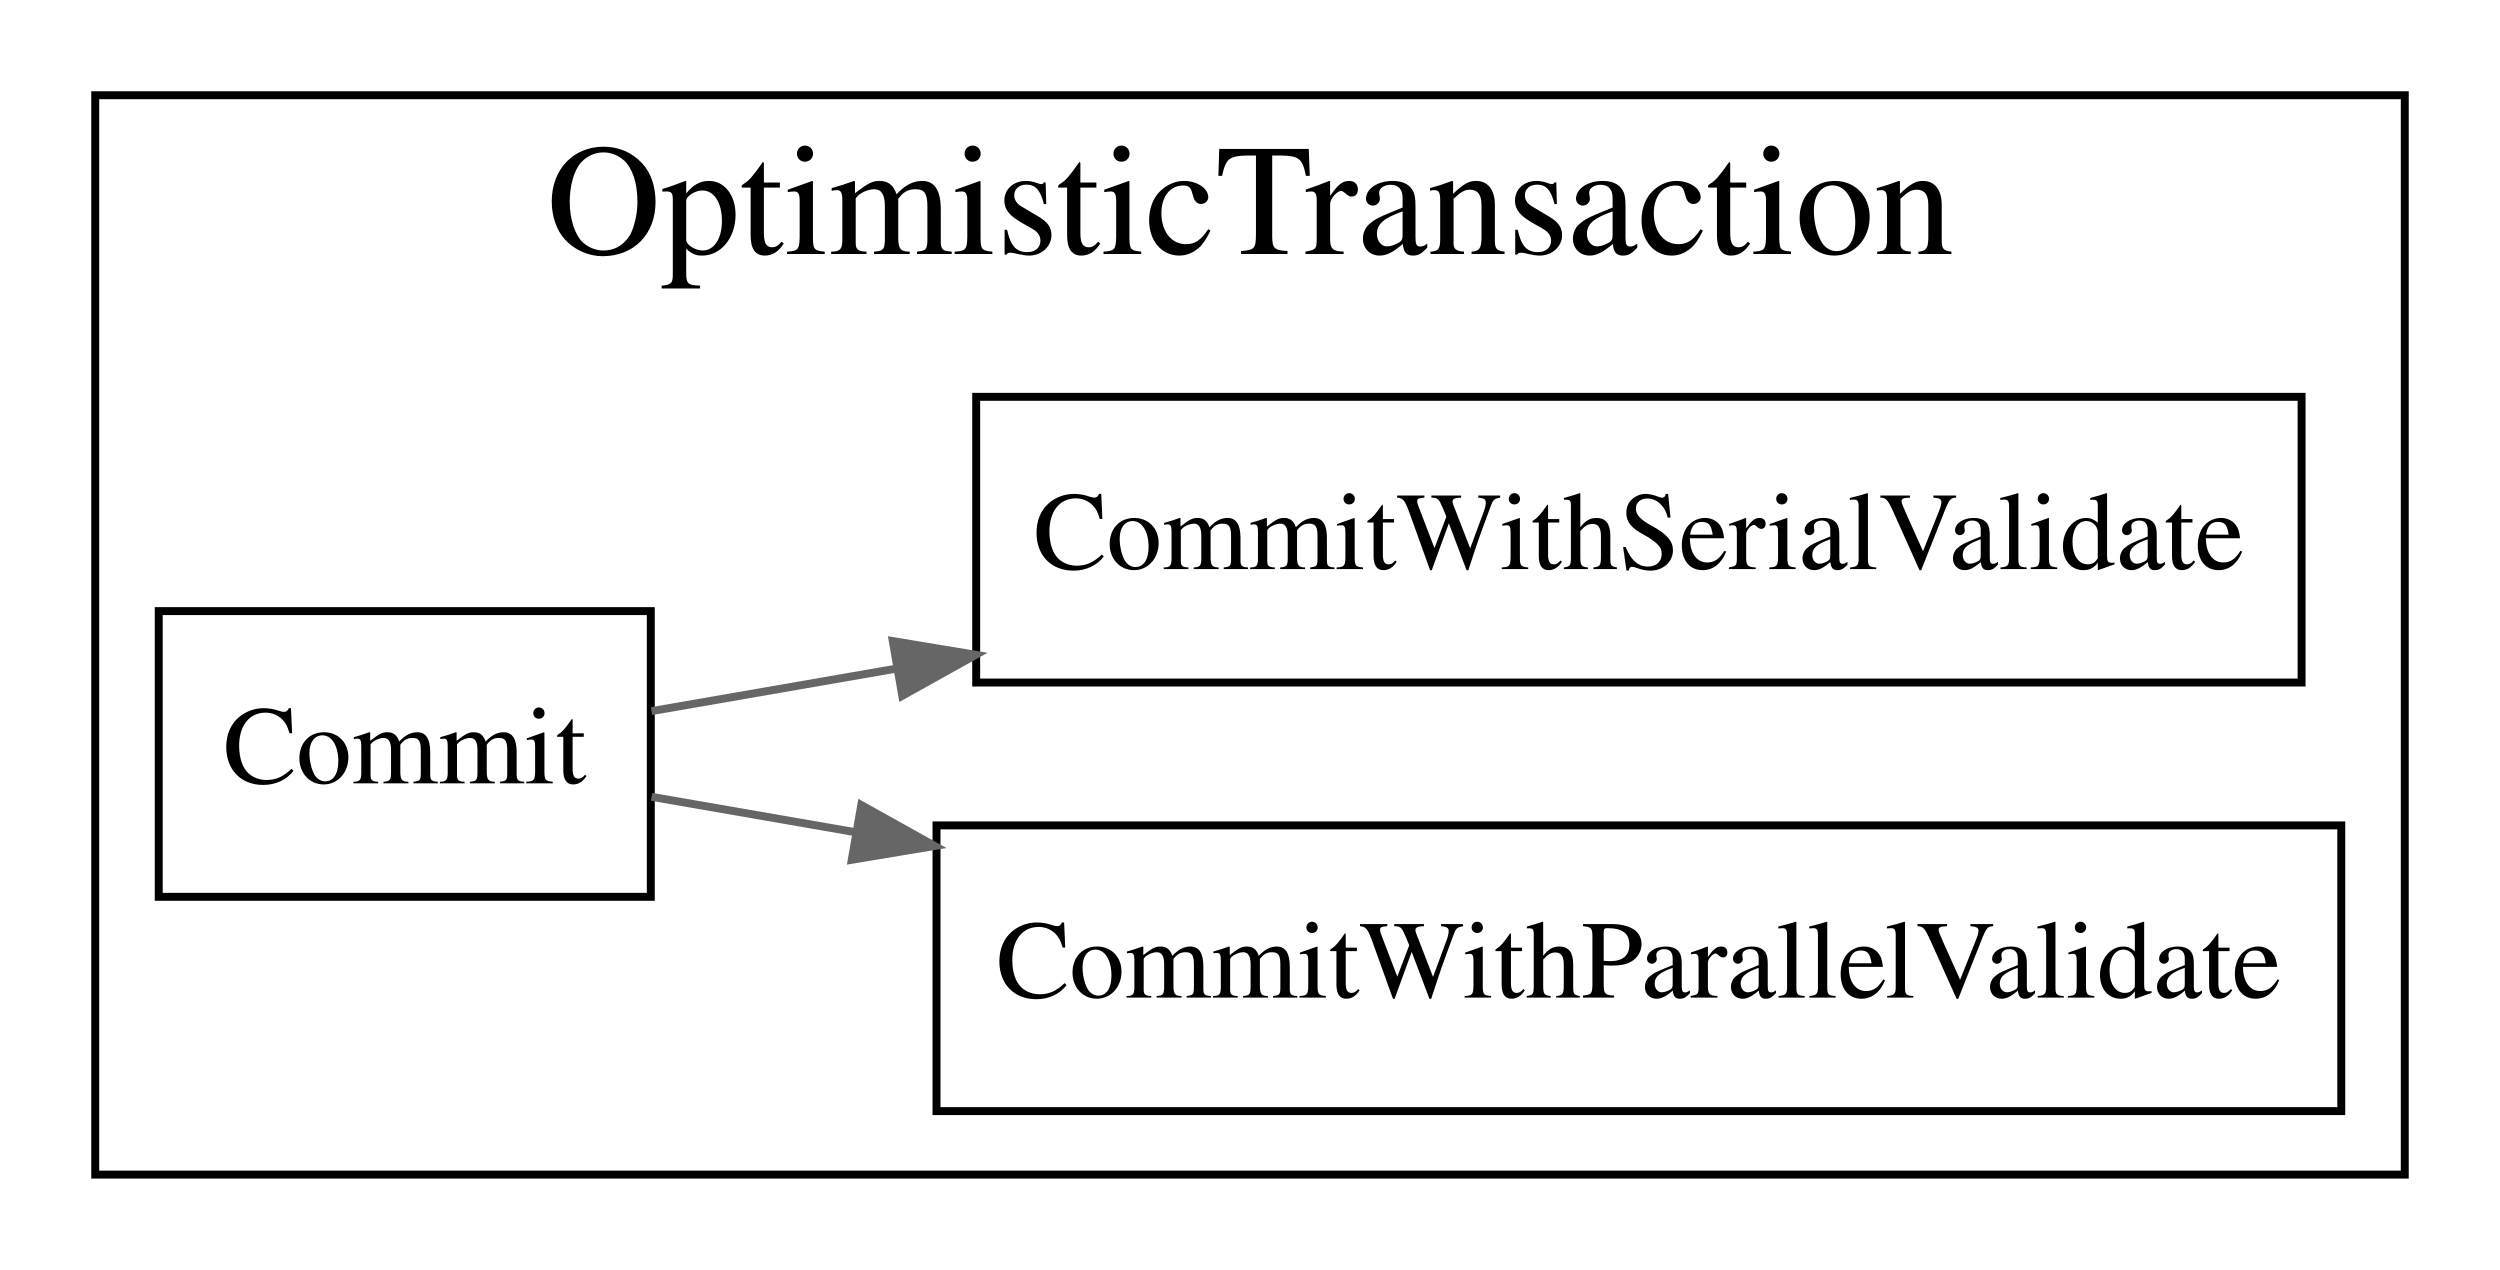
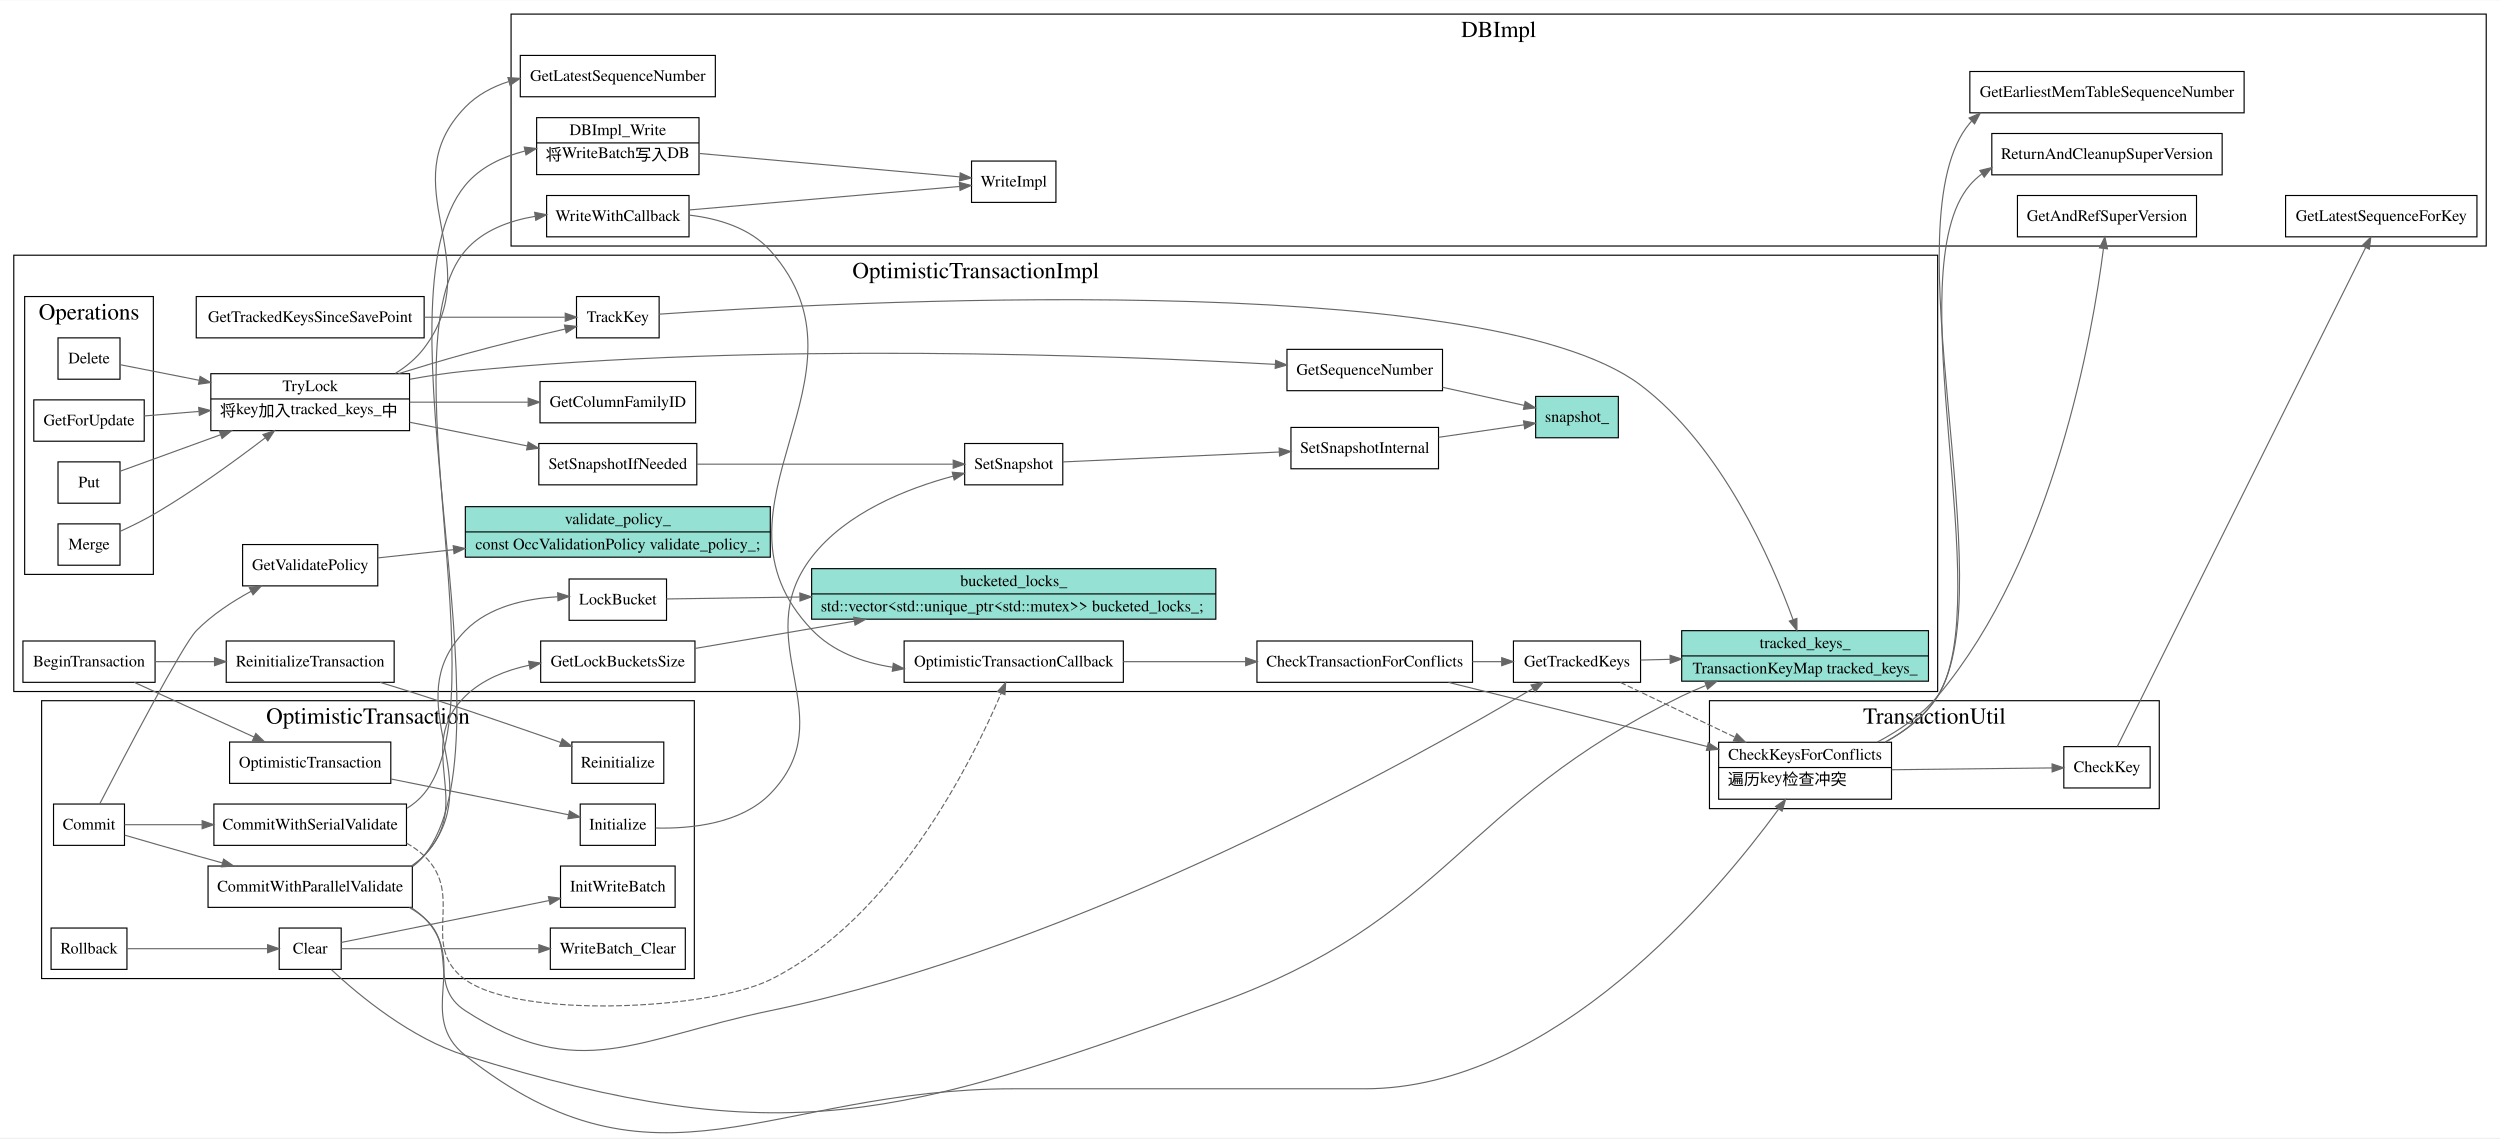
- <svg xmlns="http://www.w3.org/2000/svg" width="315pt" height="160pt" viewBox="0.00 0.00 315.00 160.00">
-   <g id="graph0" class="graph" transform="scale(1 1) rotate(0) translate(4 156)">
-     <polygon fill="#ffffff" stroke="transparent" points="-4,4 -4,-156 311,-156 311,4 -4,4" />
+ <svg xmlns="http://www.w3.org/2000/svg" width="2177pt" height="991pt" viewBox="0.00 0.00 2177.36 990.62">
+   <g id="graph0" class="graph" transform="scale(1 1) rotate(0) translate(4 986.6207)">
+     <polygon fill="#ffffff" stroke="transparent" points="-4,4 -4,-986.621 2173.361,-986.621 2173.361,4 -4,4" />
    <g id="clust1" class="cluster">
-       <polygon fill="none" stroke="#000000" points="8,-8 8,-144 299,-144 299,-8 8,-8" />
-       <text text-anchor="middle" x="153.5" y="-124" font-family="Times,serif" font-size="20.00" fill="#000000">OptimisticTransaction</text>
+       <polygon fill="none" stroke="#000000" points="441.113,-772.621 441.113,-974.621 2161.361,-974.621 2161.361,-772.621 441.113,-772.621" />
+       <text text-anchor="middle" x="1301.237" y="-954.621" font-family="Times,serif" font-size="20.00" fill="#000000">DBImpl</text>
+     </g>
+     <g id="clust2" class="cluster">
+       <polygon fill="none" stroke="#000000" points="1484.847,-282.621 1484.847,-376.621 1876.604,-376.621 1876.604,-282.621 1484.847,-282.621" />
+       <text text-anchor="middle" x="1680.726" y="-356.621" font-family="Times,serif" font-size="20.00" fill="#000000">TransactionUtil</text>
+     </g>
+     <g id="clust5" class="cluster">
+       <polygon fill="none" stroke="#000000" points="8,-384.621 8,-764.621 1683.593,-764.621 1683.593,-384.621 8,-384.621" />
+       <text text-anchor="middle" x="845.796" y="-744.621" font-family="Times,serif" font-size="20.00" fill="#000000">OptimisticTransactionImpl</text>
+     </g>
+     <g id="clust12" class="cluster">
+       <polygon fill="none" stroke="#000000" points="17.475,-486.621 17.475,-728.621 129.565,-728.621 129.565,-486.621 17.475,-486.621" />
+       <text text-anchor="middle" x="73.519" y="-708.621" font-family="Times,serif" font-size="20.00" fill="#000000">Operations</text>
+     </g>
+     <g id="clust13" class="cluster">
+       <polygon fill="none" stroke="#000000" points="32.247,-134.621 32.247,-376.621 600.726,-376.621 600.726,-134.621 32.247,-134.621" />
+       <text text-anchor="middle" x="316.487" y="-356.621" font-family="Times,serif" font-size="20.00" fill="#000000">OptimisticTransaction</text>
    </g>
    <g id="node1" class="node">
-       <polygon fill="none" stroke="#000000" points="78,-79 16,-79 16,-43 78,-43 78,-79" />
-       <text text-anchor="middle" x="47" y="-57.3" font-family="Times,serif" font-size="14.00" fill="#000000">Commit</text>
+       <polygon fill="none" stroke="#000000" points="463.373,-834.821 463.373,-884.421 604.792,-884.421 604.792,-834.821 463.373,-834.821" />
+       <text text-anchor="middle" x="534.082" y="-869.221" font-family="Times,serif" font-size="14.00" fill="#000000">DBImpl_Write</text>
+       <polyline fill="none" stroke="#000000" points="463.373,-862.421 604.792,-862.421 " />
+       <text text-anchor="start" x="471.373" y="-847.221" font-family="Times,serif" font-size="14.00" fill="#000000">将WriteBatch写入DB</text>
+     </g>
+     <g id="node3" class="node">
+       <polygon fill="none" stroke="#000000" points="915.66,-846.621 842.146,-846.621 842.146,-810.621 915.66,-810.621 915.66,-846.621" />
+       <text text-anchor="middle" x="878.903" y="-824.421" font-family="Times,serif" font-size="14.00" fill="#000000">WriteImpl</text>
+     </g>
+     <g id="edge2" class="edge">
+       <path fill="none" stroke="#666666" d="M605.111,-853.235C672.996,-847.132 773.402,-838.105 831.886,-832.848" />
+       <polygon fill="#666666" stroke="#666666" points="832.304,-836.324 841.951,-831.943 831.677,-829.352 832.304,-836.324" />
    </g>
    <g id="node2" class="node">
-       <polygon fill="none" stroke="#000000" points="291,-52 114,-52 114,-16 291,-16 291,-52" />
-       <text text-anchor="middle" x="202.5" y="-30.3" font-family="Times,serif" font-size="14.00" fill="#000000">CommitWithParallelValidate</text>
+       <polygon fill="none" stroke="#000000" points="596.097,-816.621 472.067,-816.621 472.067,-780.621 596.097,-780.621 596.097,-816.621" />
+       <text text-anchor="middle" x="534.082" y="-794.421" font-family="Times,serif" font-size="14.00" fill="#000000">WriteWithCallback</text>
    </g>
    <g id="edge1" class="edge">
-       <path fill="none" stroke="#666666" d="M78.094,-55.601C85.84,-54.256 94.565,-52.741 103.711,-51.153" />
-       <polygon fill="#666666" stroke="#666666" points="104.52,-54.565 113.773,-49.406 103.322,-47.668 104.52,-54.565" />
-     </g>
-     <g id="node3" class="node">
-       <polygon fill="none" stroke="#000000" points="286,-106 119,-106 119,-70 286,-70 286,-106" />
-       <text text-anchor="middle" x="202.5" y="-84.3" font-family="Times,serif" font-size="14.00" fill="#000000">CommitWithSerialValidate</text>
-     </g>
-     <g id="edge2" class="edge">
-       <path fill="none" stroke="#666666" d="M78.094,-66.399C87.255,-67.99 97.787,-69.818 108.763,-71.724" />
-       <polygon fill="#666666" stroke="#666666" points="108.49,-75.229 118.942,-73.492 109.688,-68.332 108.49,-75.229" />
+       <path fill="none" stroke="#666666" d="M596.127,-804.019C663.763,-809.903 770.492,-819.189 831.652,-824.51" />
+       <polygon fill="#666666" stroke="#666666" points="831.527,-828.012 841.793,-825.392 832.134,-821.038 831.527,-828.012" />
+     </g>
+     <g id="node18" class="node">
+       <polygon fill="none" stroke="#000000" points="974.37,-428.621 783.436,-428.621 783.436,-392.621 974.37,-392.621 974.37,-428.621" />
+       <text text-anchor="middle" x="878.903" y="-406.421" font-family="Times,serif" font-size="14.00" fill="#000000">OptimisticTransactionCallback</text>
+     </g>
+     <g id="edge48" class="edge">
+       <path fill="none" stroke="#666666" d="M596.137,-799.571C621.635,-796.583 649.258,-788.372 666.886,-768.621 765.125,-658.547 601.153,-545.474 702.886,-438.621 721.237,-419.345 747.127,-409.861 773.418,-405.766" />
+       <polygon fill="#666666" stroke="#666666" points="774.035,-409.215 783.499,-404.45 773.13,-402.274 774.035,-409.215" />
+     </g>
+     <g id="node4" class="node">
+       <polygon fill="none" stroke="#000000" points="1909.032,-816.621 1753.087,-816.621 1753.087,-780.621 1909.032,-780.621 1909.032,-816.621" />
+       <text text-anchor="middle" x="1831.06" y="-794.421" font-family="Times,serif" font-size="14.00" fill="#000000">GetAndRefSuperVersion</text>
+     </g>
+     <g id="node5" class="node">
+       <polygon fill="none" stroke="#000000" points="1950.493,-924.621 1711.626,-924.621 1711.626,-888.621 1950.493,-888.621 1950.493,-924.621" />
+       <text text-anchor="middle" x="1831.06" y="-902.421" font-family="Times,serif" font-size="14.00" fill="#000000">GetEarliestMemTableSequenceNumber</text>
+     </g>
+     <g id="node6" class="node">
+       <polygon fill="none" stroke="#000000" points="1931.363,-870.621 1730.756,-870.621 1730.756,-834.621 1931.363,-834.621 1931.363,-870.621" />
+       <text text-anchor="middle" x="1831.06" y="-848.421" font-family="Times,serif" font-size="14.00" fill="#000000">ReturnAndCleanupSuperVersion</text>
+     </g>
+     <g id="node7" class="node">
+       <polygon fill="none" stroke="#000000" points="2153.279,-816.621 1986.609,-816.621 1986.609,-780.621 2153.279,-780.621 2153.279,-816.621" />
+       <text text-anchor="middle" x="2069.944" y="-794.421" font-family="Times,serif" font-size="14.00" fill="#000000">GetLatestSequenceForKey</text>
+     </g>
+     <g id="node8" class="node">
+       <polygon fill="none" stroke="#000000" points="619.02,-938.621 449.144,-938.621 449.144,-902.621 619.02,-902.621 619.02,-938.621" />
+       <text text-anchor="middle" x="534.082" y="-916.421" font-family="Times,serif" font-size="14.00" fill="#000000">GetLatestSequenceNumber</text>
+     </g>
+     <g id="node9" class="node">
+       <polygon fill="none" stroke="#000000" points="1492.847,-290.821 1492.847,-340.421 1643.399,-340.421 1643.399,-290.821 1492.847,-290.821" />
+       <text text-anchor="middle" x="1568.123" y="-325.221" font-family="Times,serif" font-size="14.00" fill="#000000">CheckKeysForConflicts</text>
+       <polyline fill="none" stroke="#000000" points="1492.847,-318.421 1643.399,-318.421 " />
+       <text text-anchor="start" x="1500.847" y="-303.221" font-family="Times,serif" font-size="14.00" fill="#000000">遍历key检查冲突</text>
+     </g>
+     <g id="edge3" class="edge">
+       <path fill="none" stroke="#666666" d="M1631.012,-340.554C1650.012,-350.62 1669.537,-363.886 1683.593,-380.621 1785.279,-501.684 1818.73,-697.657 1827.976,-770.327" />
+       <polygon fill="#666666" stroke="#666666" points="1824.533,-771.012 1829.214,-780.517 1831.482,-770.167 1824.533,-771.012" />
+     </g>
+     <g id="edge4" class="edge">
+       <path fill="none" stroke="#666666" d="M1637.91,-340.493C1655.707,-350.239 1672.829,-363.34 1683.593,-380.621 1742.312,-474.892 1639.85,-794.839 1711.593,-879.621 1712.108,-880.229 1712.633,-880.826 1713.169,-881.411" />
+       <polygon fill="#666666" stroke="#666666" points="1710.958,-884.133 1720.67,-888.366 1715.717,-879 1710.958,-884.133" />
+     </g>
+     <g id="edge5" class="edge">
+       <path fill="none" stroke="#666666" d="M1637.835,-340.54C1655.631,-350.286 1672.77,-363.376 1683.593,-380.621 1736.264,-464.546 1647.331,-750.201 1711.593,-825.621 1714.702,-829.27 1718.19,-832.486 1721.967,-835.317" />
+       <polygon fill="#666666" stroke="#666666" points="1720.357,-838.443 1730.659,-840.916 1724.148,-832.558 1720.357,-838.443" />
+     </g>
+     <g id="node10" class="node">
+       <polygon fill="none" stroke="#000000" points="1868.649,-336.621 1793.47,-336.621 1793.47,-300.621 1868.649,-300.621 1868.649,-336.621" />
+       <text text-anchor="middle" x="1831.06" y="-314.421" font-family="Times,serif" font-size="14.00" fill="#000000">CheckKey</text>
+     </g>
+     <g id="edge6" class="edge">
+       <path fill="none" stroke="#666666" d="M1643.47,-316.48C1688.465,-316.994 1744.258,-317.63 1783.252,-318.075" />
+       <polygon fill="#666666" stroke="#666666" points="1783.244,-321.575 1793.283,-318.19 1783.324,-314.576 1783.244,-321.575" />
+     </g>
+     <g id="edge7" class="edge">
+       <path fill="none" stroke="#666666" d="M1840.132,-336.851C1876.605,-410.137 2012.664,-683.526 2056.349,-771.303" />
+       <polygon fill="#666666" stroke="#666666" points="2053.273,-772.979 2060.862,-780.372 2059.54,-769.86 2053.273,-772.979" />
+     </g>
+     <g id="node11" class="node">
+       <polygon fill="none" stroke="#000000" points="325.021,-512.621 207.296,-512.621 207.296,-476.621 325.021,-476.621 325.021,-512.621" />
+       <text text-anchor="middle" x="266.159" y="-490.421" font-family="Times,serif" font-size="14.00" fill="#000000">GetValidatePolicy</text>
+     </g>
+     <g id="node12" class="node">
+       <polygon fill="#95e1d3" stroke="#000000" points="401.278,-501.621 401.278,-545.621 666.886,-545.621 666.886,-501.621 401.278,-501.621" />
+       <text text-anchor="middle" x="534.082" y="-530.421" font-family="Times,serif" font-size="14.00" fill="#000000">validate_policy_</text>
+       <polyline fill="none" stroke="#000000" points="401.278,-523.621 666.886,-523.621 " />
+       <text text-anchor="middle" x="534.082" y="-508.421" font-family="Times,serif" font-size="14.00" fill="#000000">const OccValidationPolicy validate_policy_;</text>
+     </g>
+     <g id="edge10" class="edge">
+       <path fill="none" stroke="#666666" d="M325.287,-501.021C344.974,-503.152 367.835,-505.626 391.061,-508.14" />
+       <polygon fill="#666666" stroke="#666666" points="390.711,-511.623 401.029,-509.219 391.464,-504.663 390.711,-511.623" />
+     </g>
+     <g id="node13" class="node">
+       <polygon fill="#95e1d3" stroke="#000000" points="702.886,-447.621 702.886,-491.621 1054.92,-491.621 1054.92,-447.621 702.886,-447.621" />
+       <text text-anchor="middle" x="878.903" y="-476.421" font-family="Times,serif" font-size="14.00" fill="#000000">bucketed_locks_</text>
+       <polyline fill="none" stroke="#000000" points="702.886,-469.621 1054.92,-469.621 " />
+       <text text-anchor="start" x="710.886" y="-454.421" font-family="Times,serif" font-size="14.00" fill="#000000">std::vector&lt;std::unique_ptr&lt;std::mutex&gt;&gt; bucketed_locks_;</text>
+     </g>
+     <g id="node14" class="node">
+       <polygon fill="#95e1d3" stroke="#000000" points="1460.653,-393.621 1460.653,-437.621 1675.593,-437.621 1675.593,-393.621 1460.653,-393.621" />
+       <text text-anchor="middle" x="1568.123" y="-422.421" font-family="Times,serif" font-size="14.00" fill="#000000">tracked_keys_</text>
+       <polyline fill="none" stroke="#000000" points="1460.653,-415.621 1675.593,-415.621 " />
+       <text text-anchor="middle" x="1568.123" y="-400.421" font-family="Times,serif" font-size="14.00" fill="#000000">TransactionKeyMap tracked_keys_</text>
+     </g>
+     <g id="node15" class="node">
+       <polygon fill="none" stroke="#000000" points="1424.832,-428.621 1314.118,-428.621 1314.118,-392.621 1424.832,-392.621 1424.832,-428.621" />
+       <text text-anchor="middle" x="1369.475" y="-406.421" font-family="Times,serif" font-size="14.00" fill="#000000">GetTrackedKeys</text>
+     </g>
+     <g id="edge9" class="edge">
+       <path fill="none" stroke="#666666" stroke-dasharray="5,2" d="M1407.307,-392.528C1435.38,-379.103 1474.258,-360.51 1506.755,-344.969" />
+       <polygon fill="#666666" stroke="#666666" points="1508.665,-347.935 1516.176,-340.464 1505.644,-341.62 1508.665,-347.935" />
+     </g>
+     <g id="edge8" class="edge">
+       <path fill="none" stroke="#666666" d="M1424.81,-412.014C1432.984,-412.219 1441.656,-412.438 1450.53,-412.661" />
+       <polygon fill="#666666" stroke="#666666" points="1450.534,-416.162 1460.619,-412.915 1450.71,-409.164 1450.534,-416.162" />
+     </g>
+     <g id="node16" class="node">
+       <polygon fill="none" stroke="#000000" points="601.269,-428.621 466.895,-428.621 466.895,-392.621 601.269,-392.621 601.269,-428.621" />
+       <text text-anchor="middle" x="534.082" y="-406.421" font-family="Times,serif" font-size="14.00" fill="#000000">GetLockBucketsSize</text>
+     </g>
+     <g id="edge11" class="edge">
+       <path fill="none" stroke="#666666" d="M601.385,-422.137C640.817,-428.884 692.111,-437.66 739.856,-445.829" />
+       <polygon fill="#666666" stroke="#666666" points="739.537,-449.325 749.984,-447.562 740.718,-442.426 739.537,-449.325" />
+     </g>
+     <g id="node17" class="node">
+       <polygon fill="none" stroke="#000000" points="576.504,-482.621 491.66,-482.621 491.66,-446.621 576.504,-446.621 576.504,-482.621" />
+       <text text-anchor="middle" x="534.082" y="-460.421" font-family="Times,serif" font-size="14.00" fill="#000000">LockBucket</text>
+     </g>
+     <g id="edge12" class="edge">
+       <path fill="none" stroke="#666666" d="M576.364,-465.234C606.312,-465.668 648.784,-466.284 692.465,-466.917" />
+       <polygon fill="#666666" stroke="#666666" points="692.639,-470.42 702.689,-467.065 692.74,-463.421 692.639,-470.42" />
+     </g>
+     <g id="node19" class="node">
+       <polygon fill="none" stroke="#000000" points="1278.486,-428.621 1090.731,-428.621 1090.731,-392.621 1278.486,-392.621 1278.486,-428.621" />
+       <text text-anchor="middle" x="1184.608" y="-406.421" font-family="Times,serif" font-size="14.00" fill="#000000">CheckTransactionForConflicts</text>
+     </g>
+     <g id="edge13" class="edge">
+       <path fill="none" stroke="#666666" d="M974.372,-410.621C1008.176,-410.621 1046.36,-410.621 1080.821,-410.621" />
+       <polygon fill="#666666" stroke="#666666" points="1080.91,-414.121 1090.91,-410.621 1080.91,-407.121 1080.91,-414.121" />
+     </g>
+     <g id="edge14" class="edge">
+       <path fill="none" stroke="#666666" d="M1257.647,-392.528C1321.862,-376.622 1415.359,-353.462 1482.957,-336.717" />
+       <polygon fill="#666666" stroke="#666666" points="1483.87,-340.097 1492.736,-334.295 1482.187,-333.302 1483.87,-340.097" />
+     </g>
+     <g id="edge15" class="edge">
+       <path fill="none" stroke="#666666" d="M1278.396,-410.621C1286.942,-410.621 1295.474,-410.621 1303.697,-410.621" />
+       <polygon fill="#666666" stroke="#666666" points="1303.927,-414.121 1313.927,-410.621 1303.927,-407.121 1303.927,-414.121" />
+     </g>
+     <g id="node20" class="node">
+       <polygon fill="none" stroke="#000000" points="570.064,-728.621 498.1,-728.621 498.1,-692.621 570.064,-692.621 570.064,-728.621" />
+       <text text-anchor="middle" x="534.082" y="-706.421" font-family="Times,serif" font-size="14.00" fill="#000000">TrackKey</text>
+     </g>
+     <g id="edge16" class="edge">
+       <path fill="none" stroke="#666666" d="M570.018,-713.269C719.082,-723.517 1287.359,-755.06 1424.653,-651.621 1495.741,-598.062 1539.169,-498.093 1557.674,-447.177" />
+       <polygon fill="#666666" stroke="#666666" points="1561,-448.271 1561.044,-437.676 1554.402,-445.931 1561,-448.271" />
+     </g>
+     <g id="node21" class="node">
+       <polygon fill="none" stroke="#000000" points="365.398,-728.621 166.919,-728.621 166.919,-692.621 365.398,-692.621 365.398,-728.621" />
+       <text text-anchor="middle" x="266.159" y="-706.421" font-family="Times,serif" font-size="14.00" fill="#000000">GetTrackedKeysSinceSavePoint</text>
+     </g>
+     <g id="edge17" class="edge">
+       <path fill="none" stroke="#666666" d="M365.543,-710.621C407.469,-710.621 454.246,-710.621 487.863,-710.621" />
+       <polygon fill="#666666" stroke="#666666" points="488.292,-714.121 498.292,-710.621 488.292,-707.121 488.292,-714.121" />
+     </g>
+     <g id="node22" class="node">
+       <polygon fill="none" stroke="#000000" points="179.624,-611.821 179.624,-661.421 352.693,-661.421 352.693,-611.821 179.624,-611.821" />
+       <text text-anchor="middle" x="266.159" y="-646.221" font-family="Times,serif" font-size="14.00" fill="#000000">TryLock</text>
+       <polyline fill="none" stroke="#000000" points="179.624,-639.421 352.693,-639.421 " />
+       <text text-anchor="start" x="187.624" y="-624.221" font-family="Times,serif" font-size="14.00" fill="#000000">将key加入tracked_keys_中</text>
+     </g>
+     <g id="edge18" class="edge">
+       <path fill="none" stroke="#666666" d="M340.341,-661.682C349.865,-667.594 358.603,-674.82 365.278,-683.621 422.503,-759.069 335.358,-825.638 401.278,-893.621 411.592,-904.257 424.866,-911.294 439.022,-915.859" />
+       <polygon fill="#666666" stroke="#666666" points="438.363,-919.309 448.937,-918.639 440.252,-912.569 438.363,-919.309" />
+     </g>
+     <g id="edge19" class="edge">
+       <path fill="none" stroke="#666666" d="M343.075,-661.476C362.032,-667.34 382.332,-673.399 401.278,-678.621 430.041,-686.547 462.605,-694.411 488.289,-700.359" />
+       <polygon fill="#666666" stroke="#666666" points="487.598,-703.792 498.128,-702.623 489.167,-696.97 487.598,-703.792" />
+     </g>
+     <g id="node23" class="node">
+       <polygon fill="none" stroke="#000000" points="601.855,-654.621 466.309,-654.621 466.309,-618.621 601.855,-618.621 601.855,-654.621" />
+       <text text-anchor="middle" x="534.082" y="-632.421" font-family="Times,serif" font-size="14.00" fill="#000000">GetColumnFamilyID</text>
+     </g>
+     <g id="edge20" class="edge">
+       <path fill="none" stroke="#666666" d="M352.776,-636.621C385.885,-636.621 423.423,-636.621 455.719,-636.621" />
+       <polygon fill="#666666" stroke="#666666" points="456.008,-640.121 466.008,-636.621 456.008,-633.121 456.008,-640.121" />
+     </g>
+     <g id="node24" class="node">
+       <polygon fill="none" stroke="#000000" points="602.886,-600.621 465.278,-600.621 465.278,-564.621 602.886,-564.621 602.886,-600.621" />
+       <text text-anchor="middle" x="534.082" y="-578.421" font-family="Times,serif" font-size="14.00" fill="#000000">SetSnapshotIfNeeded</text>
+     </g>
+     <g id="edge21" class="edge">
+       <path fill="none" stroke="#666666" d="M352.776,-619.163C385.751,-612.517 423.119,-604.985 455.327,-598.494" />
+       <polygon fill="#666666" stroke="#666666" points="456.035,-601.922 465.146,-596.515 454.652,-595.059 456.035,-601.922" />
+     </g>
+     <g id="node25" class="node">
+       <polygon fill="none" stroke="#000000" points="1252.34,-682.621 1116.877,-682.621 1116.877,-646.621 1252.34,-646.621 1252.34,-682.621" />
+       <text text-anchor="middle" x="1184.608" y="-660.421" font-family="Times,serif" font-size="14.00" fill="#000000">GetSequenceNumber</text>
+     </g>
+     <g id="edge22" class="edge">
+       <path fill="none" stroke="#666666" d="M353.003,-656.577C368.976,-659.504 385.567,-662.056 401.278,-663.621 658.391,-689.223 965.332,-677.374 1106.517,-669.562" />
+       <polygon fill="#666666" stroke="#666666" points="1107.014,-673.039 1116.802,-668.983 1106.621,-666.05 1107.014,-673.039" />
+     </g>
+     <g id="node26" class="node">
+       <polygon fill="none" stroke="#000000" points="921.631,-600.621 836.175,-600.621 836.175,-564.621 921.631,-564.621 921.631,-600.621" />
+       <text text-anchor="middle" x="878.903" y="-578.421" font-family="Times,serif" font-size="14.00" fill="#000000">SetSnapshot</text>
+     </g>
+     <g id="edge23" class="edge">
+       <path fill="none" stroke="#666666" d="M603.033,-582.621C668.667,-582.621 766.043,-582.621 825.832,-582.621" />
+       <polygon fill="#666666" stroke="#666666" points="826.181,-586.121 836.18,-582.621 826.18,-579.121 826.181,-586.121" />
+     </g>
+     <g id="node27" class="node">
+       <polygon fill="#95e1d3" stroke="#000000" points="1333.475,-605.621 1333.475,-641.621 1405.475,-641.621 1405.475,-605.621 1333.475,-605.621" />
+       <text text-anchor="middle" x="1369.475" y="-619.421" font-family="Times,serif" font-size="14.00" fill="#000000">snapshot_</text>
+     </g>
+     <g id="edge24" class="edge">
+       <path fill="none" stroke="#666666" d="M1252.396,-649.587C1276.06,-644.338 1302.048,-638.575 1323.515,-633.814" />
+       <polygon fill="#666666" stroke="#666666" points="1324.342,-637.215 1333.347,-631.633 1322.827,-630.381 1324.342,-637.215" />
+     </g>
+     <g id="node30" class="node">
+       <polygon fill="none" stroke="#000000" points="1248.867,-614.621 1120.349,-614.621 1120.349,-578.621 1248.867,-578.621 1248.867,-614.621" />
+       <text text-anchor="middle" x="1184.608" y="-592.421" font-family="Times,serif" font-size="14.00" fill="#000000">SetSnapshotInternal</text>
+     </g>
+     <g id="edge26" class="edge">
+       <path fill="none" stroke="#666666" d="M921.732,-584.582C970.508,-586.816 1051.082,-590.506 1110.191,-593.213" />
+       <polygon fill="#666666" stroke="#666666" points="1110.074,-596.711 1120.224,-593.672 1110.395,-589.718 1110.074,-596.711" />
+     </g>
+     <g id="node28" class="node">
+       <polygon fill="none" stroke="#000000" points="131.059,-428.621 15.98,-428.621 15.98,-392.621 131.059,-392.621 131.059,-428.621" />
+       <text text-anchor="middle" x="73.519" y="-406.421" font-family="Times,serif" font-size="14.00" fill="#000000">BeginTransaction</text>
+     </g>
+     <g id="node29" class="node">
+       <polygon fill="none" stroke="#000000" points="339.288,-428.621 193.03,-428.621 193.03,-392.621 339.288,-392.621 339.288,-428.621" />
+       <text text-anchor="middle" x="266.159" y="-406.421" font-family="Times,serif" font-size="14.00" fill="#000000">ReinitializeTransaction</text>
+     </g>
+     <g id="edge25" class="edge">
+       <path fill="none" stroke="#666666" d="M131.057,-410.621C147.275,-410.621 165.255,-410.621 182.666,-410.621" />
+       <polygon fill="#666666" stroke="#666666" points="182.834,-414.121 192.834,-410.621 182.834,-407.121 182.834,-414.121" />
+     </g>
+     <g id="node38" class="node">
+       <polygon fill="none" stroke="#000000" points="336.367,-340.621 195.95,-340.621 195.95,-304.621 336.367,-304.621 336.367,-340.621" />
+       <text text-anchor="middle" x="266.159" y="-318.421" font-family="Times,serif" font-size="14.00" fill="#000000">OptimisticTransaction</text>
+     </g>
+     <g id="edge49" class="edge">
+       <path fill="none" stroke="#666666" d="M112.968,-392.6C143.124,-378.825 184.868,-359.755 217.165,-345.002" />
+       <polygon fill="#666666" stroke="#666666" points="218.791,-348.107 226.433,-340.768 215.882,-341.74 218.791,-348.107" />
+     </g>
+     <g id="node44" class="node">
+       <polygon fill="none" stroke="#000000" points="574.115,-340.621 494.049,-340.621 494.049,-304.621 574.115,-304.621 574.115,-340.621" />
+       <text text-anchor="middle" x="534.082" y="-318.421" font-family="Times,serif" font-size="14.00" fill="#000000">Reinitialize</text>
+     </g>
+     <g id="edge50" class="edge">
+       <path fill="none" stroke="#666666" d="M327.076,-392.572C339.73,-388.713 352.96,-384.6 365.278,-380.621 405.536,-367.617 450.864,-351.988 484.404,-340.231" />
+       <polygon fill="#666666" stroke="#666666" points="485.701,-343.486 493.976,-336.869 483.381,-336.881 485.701,-343.486" />
+     </g>
+     <g id="edge27" class="edge">
+       <path fill="none" stroke="#666666" d="M1249.006,-606.026C1273.495,-609.603 1300.883,-613.603 1323.351,-616.884" />
+       <polygon fill="#666666" stroke="#666666" points="1322.898,-620.355 1333.299,-618.337 1323.91,-613.429 1322.898,-620.355" />
+     </g>
+     <g id="node31" class="node">
+       <polygon fill="none" stroke="#000000" points="100.519,-584.621 46.52,-584.621 46.52,-548.621 100.519,-548.621 100.519,-584.621" />
+       <text text-anchor="middle" x="73.519" y="-562.421" font-family="Times,serif" font-size="14.00" fill="#000000">Put</text>
+     </g>
+     <g id="edge28" class="edge">
+       <path fill="none" stroke="#666666" d="M100.711,-576.501C123.457,-584.767 157.073,-596.982 188.073,-608.246" />
+       <polygon fill="#666666" stroke="#666666" points="187.001,-611.581 197.595,-611.706 189.392,-605.002 187.001,-611.581" />
+     </g>
+     <g id="node32" class="node">
+       <polygon fill="none" stroke="#000000" points="100.519,-530.621 46.52,-530.621 46.52,-494.621 100.519,-494.621 100.519,-530.621" />
+       <text text-anchor="middle" x="73.519" y="-508.421" font-family="Times,serif" font-size="14.00" fill="#000000">Merge</text>
+     </g>
+     <g id="edge29" class="edge">
+       <path fill="none" stroke="#666666" d="M100.676,-524.126C110.45,-528.589 121.43,-533.981 131.039,-539.621 164.748,-559.405 200.583,-585.384 226.874,-605.477" />
+       <polygon fill="#666666" stroke="#666666" points="225,-608.452 235.059,-611.779 229.27,-602.905 225,-608.452" />
+     </g>
+     <g id="node33" class="node">
+       <polygon fill="none" stroke="#000000" points="100.519,-692.621 46.52,-692.621 46.52,-656.621 100.519,-656.621 100.519,-692.621" />
+       <text text-anchor="middle" x="73.519" y="-670.421" font-family="Times,serif" font-size="14.00" fill="#000000">Delete</text>
+     </g>
+     <g id="edge30" class="edge">
+       <path fill="none" stroke="#666666" d="M100.711,-669.257C118.932,-665.663 144.127,-660.693 169.366,-655.714" />
+       <polygon fill="#666666" stroke="#666666" points="170.269,-659.103 179.403,-653.734 168.915,-652.236 170.269,-659.103" />
+     </g>
+     <g id="node34" class="node">
+       <polygon fill="none" stroke="#000000" points="121.609,-638.621 25.43,-638.621 25.43,-602.621 121.609,-602.621 121.609,-638.621" />
+       <text text-anchor="middle" x="73.519" y="-616.421" font-family="Times,serif" font-size="14.00" fill="#000000">GetForUpdate</text>
+     </g>
+     <g id="edge31" class="edge">
+       <path fill="none" stroke="#666666" d="M121.634,-624.617C136.123,-625.82 152.573,-627.187 169.054,-628.555" />
+       <polygon fill="#666666" stroke="#666666" points="169.047,-632.067 179.302,-629.407 169.626,-625.091 169.047,-632.067" />
+     </g>
+     <g id="node35" class="node">
+       <polygon fill="none" stroke="#000000" points="104.416,-286.621 42.623,-286.621 42.623,-250.621 104.416,-250.621 104.416,-286.621" />
+       <text text-anchor="middle" x="73.519" y="-264.421" font-family="Times,serif" font-size="14.00" fill="#000000">Commit</text>
+     </g>
+     <g id="edge32" class="edge">
+       <path fill="none" stroke="#666666" d="M82.82,-286.7C104.056,-327.791 155.193,-425.578 167.039,-437.621 180.546,-451.352 198.054,-462.863 214.589,-471.864" />
+       <polygon fill="#666666" stroke="#666666" points="213.161,-475.067 223.644,-476.605 216.408,-468.866 213.161,-475.067" />
+     </g>
+     <g id="node36" class="node">
+       <polygon fill="none" stroke="#000000" points="355.123,-232.621 177.195,-232.621 177.195,-196.621 355.123,-196.621 355.123,-232.621" />
+       <text text-anchor="middle" x="266.159" y="-210.421" font-family="Times,serif" font-size="14.00" fill="#000000">CommitWithParallelValidate</text>
+     </g>
+     <g id="edge33" class="edge">
+       <path fill="none" stroke="#666666" d="M104.659,-259.503C122.832,-254.213 146.212,-247.463 167.039,-241.621 174.404,-239.554 182.084,-237.423 189.766,-235.305" />
+       <polygon fill="#666666" stroke="#666666" points="190.759,-238.662 199.474,-232.637 188.904,-231.912 190.759,-238.662" />
+     </g>
+     <g id="node37" class="node">
+       <polygon fill="none" stroke="#000000" points="350.019,-286.621 182.298,-286.621 182.298,-250.621 350.019,-250.621 350.019,-286.621" />
+       <text text-anchor="middle" x="266.159" y="-264.421" font-family="Times,serif" font-size="14.00" fill="#000000">CommitWithSerialValidate</text>
+     </g>
+     <g id="edge34" class="edge">
+       <path fill="none" stroke="#666666" d="M104.47,-268.621C122.979,-268.621 147.585,-268.621 172.005,-268.621" />
+       <polygon fill="#666666" stroke="#666666" points="172.072,-272.121 182.071,-268.621 172.071,-265.121 172.072,-272.121" />
+     </g>
+     <g id="edge41" class="edge">
+       <path fill="none" stroke="#666666" d="M355.33,-232.133C358.996,-234.88 362.351,-238.024 365.278,-241.621 447.361,-342.461 318.426,-725.412 401.278,-825.621 414.252,-841.312 433.385,-850.313 453.111,-855.343" />
+       <polygon fill="#666666" stroke="#666666" points="452.613,-858.817 463.134,-857.565 454.129,-851.983 452.613,-858.817" />
+     </g>
+     <g id="edge42" class="edge">
+       <path fill="none" stroke="#666666" d="M353.925,-196.528C358.007,-193.935 361.83,-190.982 365.278,-187.621 405.15,-148.753 357.634,-102.198 401.278,-67.621 567.974,64.442 666.234,-38.621 878.903,-38.621 878.903,-38.621 878.903,-38.621 1184.608,-38.621 1349.167,-38.621 1491.057,-208.29 1544.966,-282.048" />
+       <polygon fill="#666666" stroke="#666666" points="1542.41,-284.488 1551.099,-290.55 1548.087,-280.393 1542.41,-284.488" />
+     </g>
+     <g id="edge43" class="edge">
+       <path fill="none" stroke="#666666" d="M352.493,-196.527C357.046,-193.941 361.353,-190.989 365.278,-187.621 395.173,-161.964 368.246,-128.088 401.278,-106.621 500.26,-42.295 551.29,-82.685 666.886,-106.621 935.658,-162.274 1228.018,-325.972 1330.998,-387.175" />
+       <polygon fill="#666666" stroke="#666666" points="1329.419,-390.309 1339.799,-392.431 1333.008,-384.299 1329.419,-390.309" />
+     </g>
+     <g id="edge44" class="edge">
+       <path fill="none" stroke="#666666" d="M354.528,-232.852C358.401,-235.413 362.02,-238.321 365.278,-241.621 410.12,-287.027 355.454,-336.207 401.278,-380.621 416.229,-395.111 436.615,-403.182 456.925,-407.535" />
+       <polygon fill="#666666" stroke="#666666" points="456.393,-410.996 466.865,-409.385 457.674,-404.114 456.393,-410.996" />
+     </g>
+     <g id="edge45" class="edge">
+       <path fill="none" stroke="#666666" d="M355.257,-232.879C358.888,-235.439 362.261,-238.338 365.278,-241.621 425.211,-306.831 339.247,-374.404 401.278,-437.621 421.881,-458.617 454.036,-465.545 481.546,-467.138" />
+       <polygon fill="#666666" stroke="#666666" points="481.709,-470.646 491.827,-467.505 481.959,-463.65 481.709,-470.646" />
+     </g>
+     <g id="edge46" class="edge">
+       <path fill="none" stroke="#666666" d="M350.438,-282.922C356.017,-286.352 361.076,-290.533 365.278,-295.621 432.412,-376.894 332.382,-688.836 401.278,-768.621 416.418,-786.153 439.427,-794.658 462.063,-798.479" />
+       <polygon fill="#666666" stroke="#666666" points="461.671,-801.958 472.061,-799.881 462.644,-795.026 461.671,-801.958" />
+     </g>
+     <g id="edge47" class="edge">
+       <path fill="none" stroke="#666666" stroke-dasharray="5,2" d="M350.087,-252.586C355.595,-249.531 360.743,-245.91 365.278,-241.621 402.04,-206.856 360.232,-163.205 401.278,-133.621 449.161,-99.109 613.965,-107.483 666.886,-133.621 774.677,-186.859 842.786,-324.097 867.938,-383.046" />
+       <polygon fill="#666666" stroke="#666666" points="864.786,-384.581 871.871,-392.459 871.245,-381.883 864.786,-384.581" />
+     </g>
+     <g id="node39" class="node">
+       <polygon fill="none" stroke="#000000" points="566.835,-286.621 501.33,-286.621 501.33,-250.621 566.835,-250.621 566.835,-286.621" />
+       <text text-anchor="middle" x="534.082" y="-264.421" font-family="Times,serif" font-size="14.00" fill="#000000">Initialize</text>
+     </g>
+     <g id="edge35" class="edge">
+       <path fill="none" stroke="#666666" d="M336.552,-308.433C385.681,-298.531 449.658,-285.636 491.287,-277.246" />
+       <polygon fill="#666666" stroke="#666666" points="491.996,-280.673 501.108,-275.267 490.613,-273.812 491.996,-280.673" />
+     </g>
+     <g id="edge36" class="edge">
+       <path fill="none" stroke="#666666" d="M567.037,-265.725C597.296,-265.014 641.211,-269.228 666.886,-295.621 731.694,-362.241 646.176,-427.984 702.886,-501.621 732.876,-540.563 785.974,-561.439 826.031,-572.186" />
+       <polygon fill="#666666" stroke="#666666" points="825.357,-575.626 835.912,-574.705 827.086,-568.843 825.357,-575.626" />
+     </g>
+     <g id="node40" class="node">
+       <polygon fill="none" stroke="#000000" points="106.566,-178.621 40.473,-178.621 40.473,-142.621 106.566,-142.621 106.566,-178.621" />
+       <text text-anchor="middle" x="73.519" y="-156.421" font-family="Times,serif" font-size="14.00" fill="#000000">Rollback</text>
+     </g>
+     <g id="node41" class="node">
+       <polygon fill="none" stroke="#000000" points="293.159,-178.621 239.159,-178.621 239.159,-142.621 293.159,-142.621 293.159,-178.621" />
+       <text text-anchor="middle" x="266.159" y="-156.421" font-family="Times,serif" font-size="14.00" fill="#000000">Clear</text>
+     </g>
+     <g id="edge37" class="edge">
+       <path fill="none" stroke="#666666" d="M106.635,-160.621C140.562,-160.621 193.219,-160.621 228.659,-160.621" />
+       <polygon fill="#666666" stroke="#666666" points="229.065,-164.121 239.065,-160.621 229.065,-157.121 229.065,-164.121" />
+     </g>
+     <g id="edge38" class="edge">
+       <path fill="none" stroke="#666666" d="M284.723,-142.244C309.066,-119.576 354.233,-82.246 401.278,-67.621 679.346,18.825 780.943,-13.973 1054.92,-112.621 1258.254,-185.833 1266.444,-285.817 1460.653,-380.621 1467.321,-383.875 1474.364,-386.933 1481.525,-389.779" />
+       <polygon fill="#666666" stroke="#666666" points="1480.749,-393.229 1491.34,-393.529 1483.248,-386.69 1480.749,-393.229" />
+     </g>
+     <g id="node42" class="node">
+       <polygon fill="none" stroke="#000000" points="583.995,-232.621 484.169,-232.621 484.169,-196.621 583.995,-196.621 583.995,-232.621" />
+       <text text-anchor="middle" x="534.082" y="-210.421" font-family="Times,serif" font-size="14.00" fill="#000000">InitWriteBatch</text>
+     </g>
+     <g id="edge39" class="edge">
+       <path fill="none" stroke="#666666" d="M293.323,-166.096C335.491,-174.595 417.721,-191.168 474.249,-202.561" />
+       <polygon fill="#666666" stroke="#666666" points="473.645,-206.01 484.139,-204.555 475.028,-199.148 473.645,-206.01" />
+     </g>
+     <g id="node43" class="node">
+       <polygon fill="none" stroke="#000000" points="592.87,-178.621 475.294,-178.621 475.294,-142.621 592.87,-142.621 592.87,-178.621" />
+       <text text-anchor="middle" x="534.082" y="-156.421" font-family="Times,serif" font-size="14.00" fill="#000000">WriteBatch_Clear</text>
+     </g>
+     <g id="edge40" class="edge">
+       <path fill="none" stroke="#666666" d="M293.323,-160.621C333.275,-160.621 409.188,-160.621 465.132,-160.621" />
+       <polygon fill="#666666" stroke="#666666" points="465.333,-164.121 475.333,-160.621 465.333,-157.121 465.333,-164.121" />
    </g>
  </g>
</svg>
